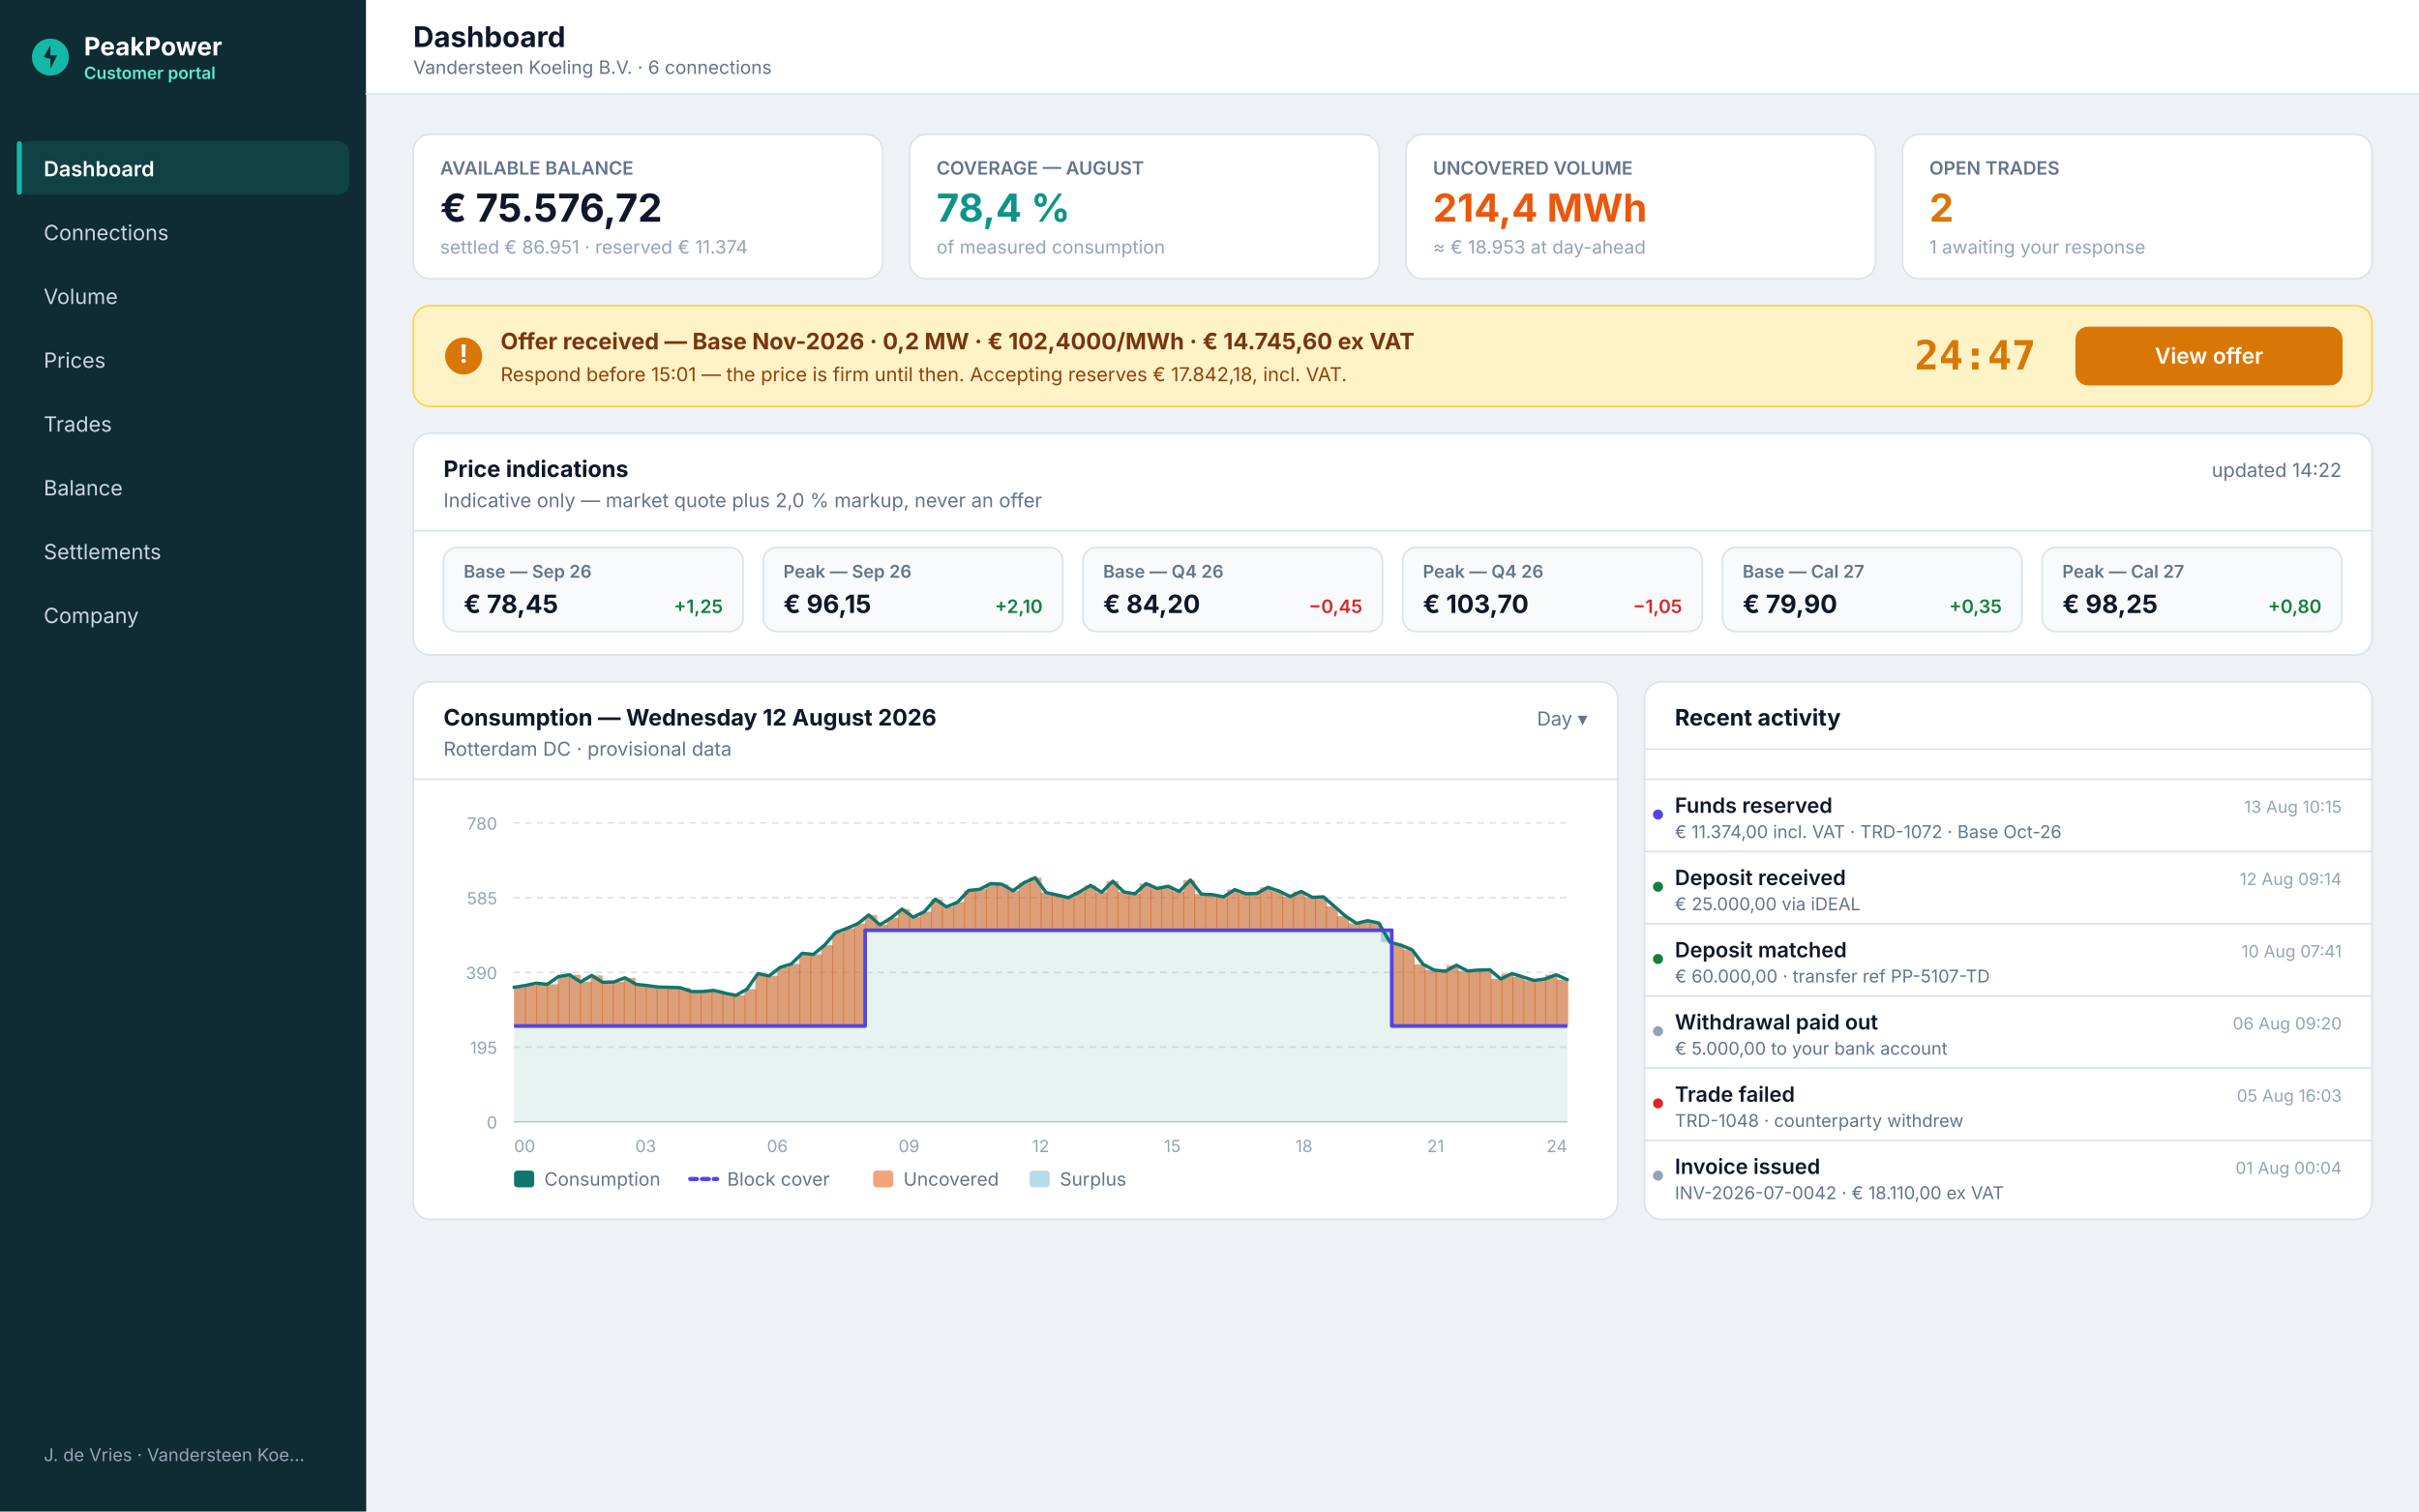
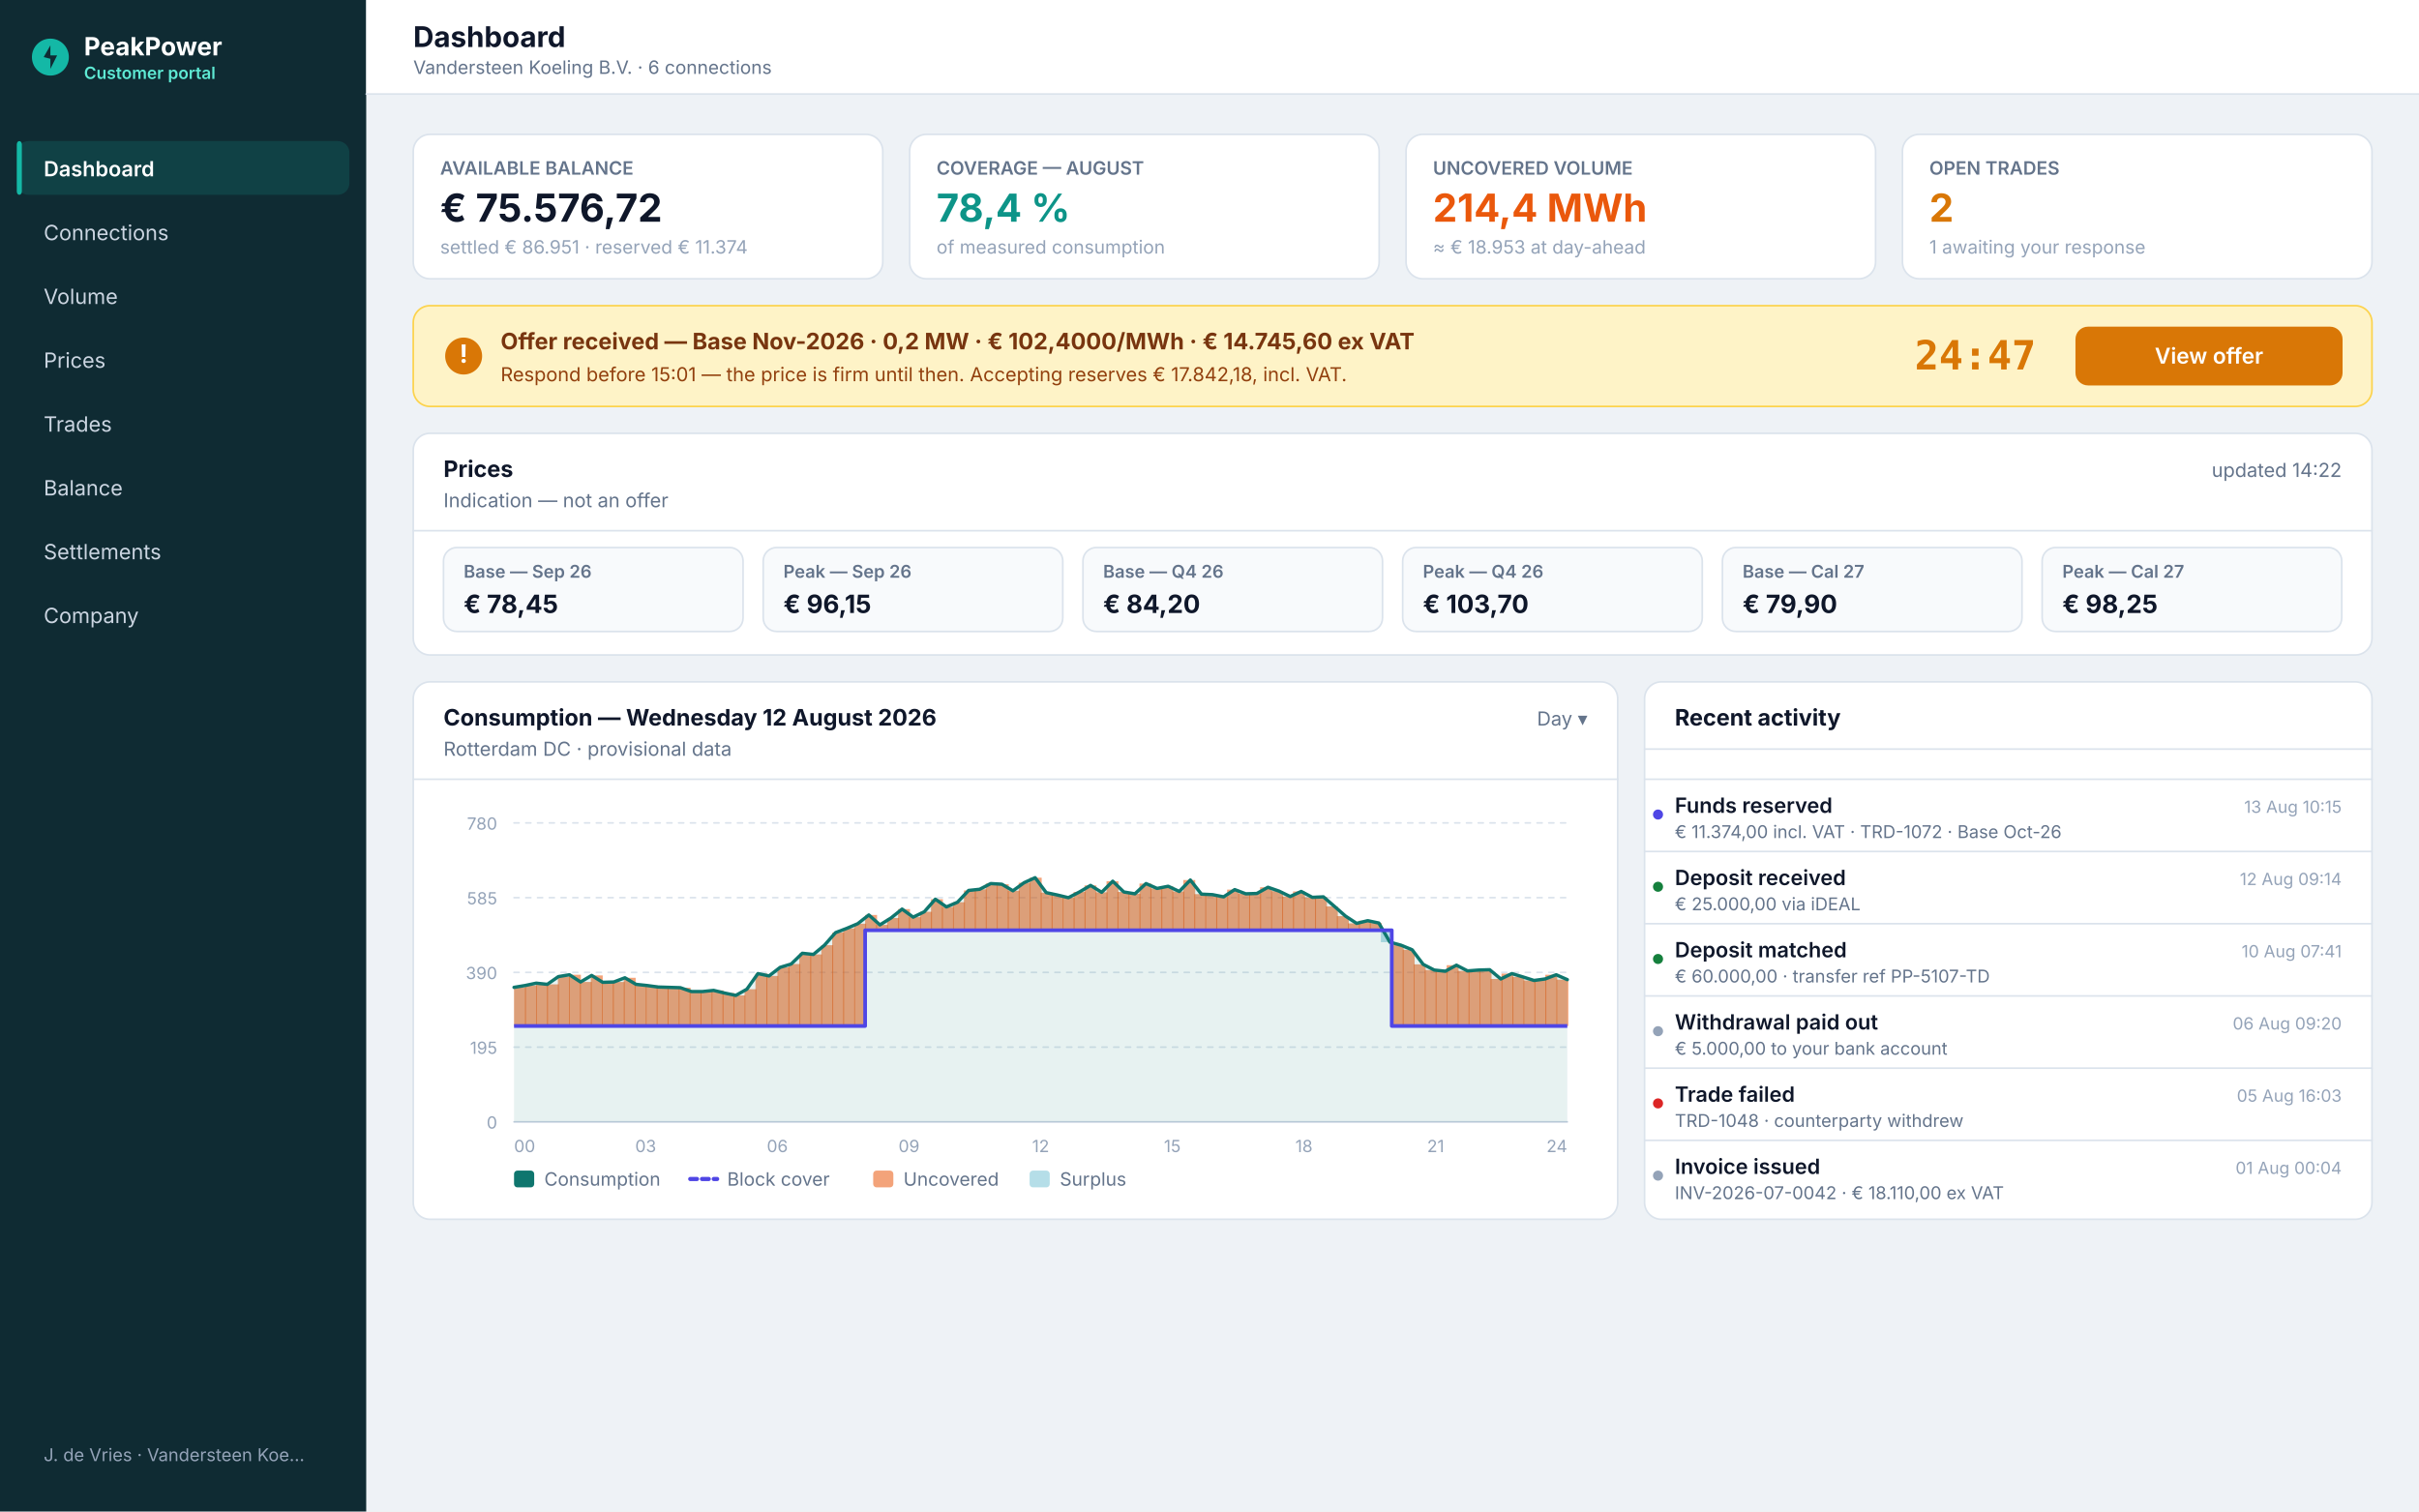
<svg xmlns="http://www.w3.org/2000/svg" viewBox="0 0 1440 900" width="1440" height="900" role="img" aria-label="Customer portal — dashboard">
  <rect x="0" y="0" width="1440" height="900" rx="0" fill="#eef2f6" stroke="none" />
  <rect x="0" y="0" width="218" height="900" rx="0" fill="#0f2b33" stroke="none" />
  <g>
    <circle cx="30" cy="34" r="11" fill="#14b8a6" stroke="none" stroke-width="1" />
    <path d="M 26 34 L 30 27 L 30 33 L 34 33 L 30 41 L 30 35 Z" fill="#0f2b33" stroke="none" stroke-width="2" stroke-linejoin="round" stroke-linecap="round" />
  </g>
  <text x="50" y="33" font-family="Inter, 'Segoe UI', -apple-system, BlinkMacSystemFont, 'Helvetica Neue', Arial, sans-serif" font-size="15" fill="#ffffff" font-weight="700" text-anchor="start">PeakPower</text>
  <text x="50" y="47" font-family="Inter, 'Segoe UI', -apple-system, BlinkMacSystemFont, 'Helvetica Neue', Arial, sans-serif" font-size="10" fill="#5eead4" font-weight="600" text-anchor="start">Customer portal</text>
  <rect x="10" y="84" width="198" height="32" rx="7" fill="rgba(20,184,166,0.16)" stroke="none" />
  <rect x="10" y="84" width="3" height="32" rx="2" fill="#14b8a6" stroke="none" />
  <text x="26" y="105" font-family="Inter, 'Segoe UI', -apple-system, BlinkMacSystemFont, 'Helvetica Neue', Arial, sans-serif" font-size="12.5" fill="#ffffff" font-weight="600" text-anchor="start">Dashboard</text>
  <text x="26" y="143" font-family="Inter, 'Segoe UI', -apple-system, BlinkMacSystemFont, 'Helvetica Neue', Arial, sans-serif" font-size="12.5" fill="#cbd5e1" font-weight="400" text-anchor="start">Connections</text>
  <text x="26" y="181" font-family="Inter, 'Segoe UI', -apple-system, BlinkMacSystemFont, 'Helvetica Neue', Arial, sans-serif" font-size="12.5" fill="#cbd5e1" font-weight="400" text-anchor="start">Volume</text>
  <text x="26" y="219" font-family="Inter, 'Segoe UI', -apple-system, BlinkMacSystemFont, 'Helvetica Neue', Arial, sans-serif" font-size="12.5" fill="#cbd5e1" font-weight="400" text-anchor="start">Prices</text>
  <text x="26" y="257" font-family="Inter, 'Segoe UI', -apple-system, BlinkMacSystemFont, 'Helvetica Neue', Arial, sans-serif" font-size="12.5" fill="#cbd5e1" font-weight="400" text-anchor="start">Trades</text>
  <text x="26" y="295" font-family="Inter, 'Segoe UI', -apple-system, BlinkMacSystemFont, 'Helvetica Neue', Arial, sans-serif" font-size="12.5" fill="#cbd5e1" font-weight="400" text-anchor="start">Balance</text>
  <text x="26" y="333" font-family="Inter, 'Segoe UI', -apple-system, BlinkMacSystemFont, 'Helvetica Neue', Arial, sans-serif" font-size="12.5" fill="#cbd5e1" font-weight="400" text-anchor="start">Settlements</text>
  <text x="26" y="371" font-family="Inter, 'Segoe UI', -apple-system, BlinkMacSystemFont, 'Helvetica Neue', Arial, sans-serif" font-size="12.5" fill="#cbd5e1" font-weight="400" text-anchor="start">Company</text>
  <text x="26" y="870" font-family="Inter, 'Segoe UI', -apple-system, BlinkMacSystemFont, 'Helvetica Neue', Arial, sans-serif" font-size="10.5" fill="#94a3b8" font-weight="400" text-anchor="start">J. de Vries · Vandersteen Koe…</text>
  <rect x="218" y="0" width="1222" height="56" rx="0" fill="#ffffff" stroke="none" />
  <line x1="218" y1="56" x2="1440" y2="56" stroke="#dbe3ec" stroke-width="1" stroke-linecap="round" />
  <text x="246" y="28" font-family="Inter, 'Segoe UI', -apple-system, BlinkMacSystemFont, 'Helvetica Neue', Arial, sans-serif" font-size="17" fill="#0f172a" font-weight="700" text-anchor="start">Dashboard</text>
  <text x="246" y="44" font-family="Inter, 'Segoe UI', -apple-system, BlinkMacSystemFont, 'Helvetica Neue', Arial, sans-serif" font-size="11" fill="#64748b" font-weight="400" text-anchor="start">Vandersteen Koeling B.V. · 6 connections</text>
  <rect x="246" y="80" width="279.5" height="86" rx="10" fill="#ffffff" stroke="#dbe3ec" stroke-width="1" />
  <text x="262" y="104" font-family="Inter, 'Segoe UI', -apple-system, BlinkMacSystemFont, 'Helvetica Neue', Arial, sans-serif" font-size="11" fill="#64748b" font-weight="600" text-anchor="start">AVAILABLE BALANCE</text>
  <text x="262" y="132" font-family="Inter, 'Segoe UI', -apple-system, BlinkMacSystemFont, 'Helvetica Neue', Arial, sans-serif" font-size="23" fill="#0f172a" font-weight="700" text-anchor="start">€ 75.576,72</text>
  <text x="262" y="151" font-family="Inter, 'Segoe UI', -apple-system, BlinkMacSystemFont, 'Helvetica Neue', Arial, sans-serif" font-size="11" fill="#94a3b8" font-weight="400" text-anchor="start">settled € 86.951 · reserved € 11.374</text>
  <rect x="541.5" y="80" width="279.5" height="86" rx="10" fill="#ffffff" stroke="#dbe3ec" stroke-width="1" />
  <text x="557.5" y="104" font-family="Inter, 'Segoe UI', -apple-system, BlinkMacSystemFont, 'Helvetica Neue', Arial, sans-serif" font-size="11" fill="#64748b" font-weight="600" text-anchor="start">COVERAGE — AUGUST</text>
  <text x="557.5" y="132" font-family="Inter, 'Segoe UI', -apple-system, BlinkMacSystemFont, 'Helvetica Neue', Arial, sans-serif" font-size="23" fill="#0d9488" font-weight="700" text-anchor="start">78,4 %</text>
  <text x="557.5" y="151" font-family="Inter, 'Segoe UI', -apple-system, BlinkMacSystemFont, 'Helvetica Neue', Arial, sans-serif" font-size="11" fill="#94a3b8" font-weight="400" text-anchor="start">of measured consumption</text>
  <rect x="837" y="80" width="279.5" height="86" rx="10" fill="#ffffff" stroke="#dbe3ec" stroke-width="1" />
  <text x="853" y="104" font-family="Inter, 'Segoe UI', -apple-system, BlinkMacSystemFont, 'Helvetica Neue', Arial, sans-serif" font-size="11" fill="#64748b" font-weight="600" text-anchor="start">UNCOVERED VOLUME</text>
  <text x="853" y="132" font-family="Inter, 'Segoe UI', -apple-system, BlinkMacSystemFont, 'Helvetica Neue', Arial, sans-serif" font-size="23" fill="#ea580c" font-weight="700" text-anchor="start">214,4 MWh</text>
  <text x="853" y="151" font-family="Inter, 'Segoe UI', -apple-system, BlinkMacSystemFont, 'Helvetica Neue', Arial, sans-serif" font-size="11" fill="#94a3b8" font-weight="400" text-anchor="start">≈ € 18.953 at day-ahead</text>
  <rect x="1132.5" y="80" width="279.5" height="86" rx="10" fill="#ffffff" stroke="#dbe3ec" stroke-width="1" />
  <text x="1148.5" y="104" font-family="Inter, 'Segoe UI', -apple-system, BlinkMacSystemFont, 'Helvetica Neue', Arial, sans-serif" font-size="11" fill="#64748b" font-weight="600" text-anchor="start">OPEN TRADES</text>
  <text x="1148.5" y="132" font-family="Inter, 'Segoe UI', -apple-system, BlinkMacSystemFont, 'Helvetica Neue', Arial, sans-serif" font-size="23" fill="#d97706" font-weight="700" text-anchor="start">2</text>
  <text x="1148.5" y="151" font-family="Inter, 'Segoe UI', -apple-system, BlinkMacSystemFont, 'Helvetica Neue', Arial, sans-serif" font-size="11" fill="#94a3b8" font-weight="400" text-anchor="start">1 awaiting your response</text>
  <rect x="246" y="182" width="1166" height="60" rx="10" fill="#fef3c7" stroke="#fcd34d" stroke-width="1" />
  <circle cx="276" cy="212" r="11" fill="#d97706" stroke="none" stroke-width="1" />
  <text x="276" y="216" font-family="Inter, 'Segoe UI', -apple-system, BlinkMacSystemFont, 'Helvetica Neue', Arial, sans-serif" font-size="15" fill="#fff" font-weight="700" text-anchor="middle">!</text>
  <text x="298" y="208" font-family="Inter, 'Segoe UI', -apple-system, BlinkMacSystemFont, 'Helvetica Neue', Arial, sans-serif" font-size="13.5" fill="#78350f" font-weight="700" text-anchor="start">Offer received — Base Nov-2026 · 0,2 MW · € 102,4000/MWh · € 14.745,60 ex VAT</text>
  <text x="298" y="227" font-family="Inter, 'Segoe UI', -apple-system, BlinkMacSystemFont, 'Helvetica Neue', Arial, sans-serif" font-size="11.5" fill="#92400e" font-weight="400" text-anchor="start">Respond before 15:01 — the price is firm until then. Accepting reserves € 17.842,18, incl. VAT.</text>
  <text x="1212" y="220" font-family="'SF Mono', 'Cascadia Mono', Menlo, Consolas, monospace" font-size="24" fill="#d97706" font-weight="700" text-anchor="end">24:47</text>
  <rect x="1236" y="195" width="158" height="34" rx="7" fill="#d97706" stroke="#d97706" stroke-width="1" />
  <text x="1315" y="216.5" font-family="Inter, 'Segoe UI', -apple-system, BlinkMacSystemFont, 'Helvetica Neue', Arial, sans-serif" font-size="13" fill="#ffffff" font-weight="600" text-anchor="middle">View offer</text>
  <rect x="246" y="258" width="1166" height="132" rx="10" fill="#ffffff" stroke="#dbe3ec" stroke-width="1" />
-   <text x="264" y="284" font-family="Inter, 'Segoe UI', -apple-system, BlinkMacSystemFont, 'Helvetica Neue', Arial, sans-serif" font-size="13.5" fill="#0f172a" font-weight="700" text-anchor="start">Price indications</text>
-   <text x="264" y="302" font-family="Inter, 'Segoe UI', -apple-system, BlinkMacSystemFont, 'Helvetica Neue', Arial, sans-serif" font-size="11.5" fill="#64748b" font-weight="400" text-anchor="start">Indicative only — market quote plus 2,0 % markup, never an offer</text>
+   <text x="264" y="284" font-family="Inter, 'Segoe UI', -apple-system, BlinkMacSystemFont, 'Helvetica Neue', Arial, sans-serif" font-size="13.5" fill="#0f172a" font-weight="700" text-anchor="start">Prices</text>
+   <text x="264" y="302" font-family="Inter, 'Segoe UI', -apple-system, BlinkMacSystemFont, 'Helvetica Neue', Arial, sans-serif" font-size="11.5" fill="#64748b" font-weight="400" text-anchor="start">Indication — not an offer</text>
  <text x="1394" y="284" font-family="Inter, 'Segoe UI', -apple-system, BlinkMacSystemFont, 'Helvetica Neue', Arial, sans-serif" font-size="11.5" fill="#64748b" font-weight="400" text-anchor="end">updated 14:22</text>
  <line x1="246" y1="316" x2="1412" y2="316" stroke="#dbe3ec" stroke-width="1" stroke-linecap="round" />
  <rect x="264" y="326" width="178.333" height="50" rx="8" fill="#f8fafc" stroke="#dbe3ec" stroke-width="1" />
  <text x="276" y="344" font-family="Inter, 'Segoe UI', -apple-system, BlinkMacSystemFont, 'Helvetica Neue', Arial, sans-serif" font-size="10.5" fill="#64748b" font-weight="600" text-anchor="start">Base — Sep 26</text>
  <text x="276" y="365" font-family="Inter, 'Segoe UI', -apple-system, BlinkMacSystemFont, 'Helvetica Neue', Arial, sans-serif" font-size="15" fill="#0f172a" font-weight="700" text-anchor="start">€ 78,45</text>
-   <text x="430.333" y="365" font-family="Inter, 'Segoe UI', -apple-system, BlinkMacSystemFont, 'Helvetica Neue', Arial, sans-serif" font-size="11" fill="#15803d" font-weight="600" text-anchor="end">+1,25</text>
  <rect x="454.333" y="326" width="178.333" height="50" rx="8" fill="#f8fafc" stroke="#dbe3ec" stroke-width="1" />
  <text x="466.333" y="344" font-family="Inter, 'Segoe UI', -apple-system, BlinkMacSystemFont, 'Helvetica Neue', Arial, sans-serif" font-size="10.5" fill="#64748b" font-weight="600" text-anchor="start">Peak — Sep 26</text>
  <text x="466.333" y="365" font-family="Inter, 'Segoe UI', -apple-system, BlinkMacSystemFont, 'Helvetica Neue', Arial, sans-serif" font-size="15" fill="#0f172a" font-weight="700" text-anchor="start">€ 96,15</text>
-   <text x="620.667" y="365" font-family="Inter, 'Segoe UI', -apple-system, BlinkMacSystemFont, 'Helvetica Neue', Arial, sans-serif" font-size="11" fill="#15803d" font-weight="600" text-anchor="end">+2,10</text>
  <rect x="644.667" y="326" width="178.333" height="50" rx="8" fill="#f8fafc" stroke="#dbe3ec" stroke-width="1" />
  <text x="656.667" y="344" font-family="Inter, 'Segoe UI', -apple-system, BlinkMacSystemFont, 'Helvetica Neue', Arial, sans-serif" font-size="10.5" fill="#64748b" font-weight="600" text-anchor="start">Base — Q4 26</text>
  <text x="656.667" y="365" font-family="Inter, 'Segoe UI', -apple-system, BlinkMacSystemFont, 'Helvetica Neue', Arial, sans-serif" font-size="15" fill="#0f172a" font-weight="700" text-anchor="start">€ 84,20</text>
-   <text x="811" y="365" font-family="Inter, 'Segoe UI', -apple-system, BlinkMacSystemFont, 'Helvetica Neue', Arial, sans-serif" font-size="11" fill="#dc2626" font-weight="600" text-anchor="end">−0,45</text>
  <rect x="835" y="326" width="178.333" height="50" rx="8" fill="#f8fafc" stroke="#dbe3ec" stroke-width="1" />
  <text x="847" y="344" font-family="Inter, 'Segoe UI', -apple-system, BlinkMacSystemFont, 'Helvetica Neue', Arial, sans-serif" font-size="10.5" fill="#64748b" font-weight="600" text-anchor="start">Peak — Q4 26</text>
  <text x="847" y="365" font-family="Inter, 'Segoe UI', -apple-system, BlinkMacSystemFont, 'Helvetica Neue', Arial, sans-serif" font-size="15" fill="#0f172a" font-weight="700" text-anchor="start">€ 103,70</text>
-   <text x="1001.333" y="365" font-family="Inter, 'Segoe UI', -apple-system, BlinkMacSystemFont, 'Helvetica Neue', Arial, sans-serif" font-size="11" fill="#dc2626" font-weight="600" text-anchor="end">−1,05</text>
  <rect x="1025.333" y="326" width="178.333" height="50" rx="8" fill="#f8fafc" stroke="#dbe3ec" stroke-width="1" />
  <text x="1037.333" y="344" font-family="Inter, 'Segoe UI', -apple-system, BlinkMacSystemFont, 'Helvetica Neue', Arial, sans-serif" font-size="10.5" fill="#64748b" font-weight="600" text-anchor="start">Base — Cal 27</text>
  <text x="1037.333" y="365" font-family="Inter, 'Segoe UI', -apple-system, BlinkMacSystemFont, 'Helvetica Neue', Arial, sans-serif" font-size="15" fill="#0f172a" font-weight="700" text-anchor="start">€ 79,90</text>
-   <text x="1191.667" y="365" font-family="Inter, 'Segoe UI', -apple-system, BlinkMacSystemFont, 'Helvetica Neue', Arial, sans-serif" font-size="11" fill="#15803d" font-weight="600" text-anchor="end">+0,35</text>
  <rect x="1215.667" y="326" width="178.333" height="50" rx="8" fill="#f8fafc" stroke="#dbe3ec" stroke-width="1" />
  <text x="1227.667" y="344" font-family="Inter, 'Segoe UI', -apple-system, BlinkMacSystemFont, 'Helvetica Neue', Arial, sans-serif" font-size="10.5" fill="#64748b" font-weight="600" text-anchor="start">Peak — Cal 27</text>
  <text x="1227.667" y="365" font-family="Inter, 'Segoe UI', -apple-system, BlinkMacSystemFont, 'Helvetica Neue', Arial, sans-serif" font-size="15" fill="#0f172a" font-weight="700" text-anchor="start">€ 98,25</text>
-   <text x="1382" y="365" font-family="Inter, 'Segoe UI', -apple-system, BlinkMacSystemFont, 'Helvetica Neue', Arial, sans-serif" font-size="11" fill="#15803d" font-weight="600" text-anchor="end">+0,80</text>
  <rect x="246" y="406" width="717" height="320" rx="10" fill="#ffffff" stroke="#dbe3ec" stroke-width="1" />
  <text x="264" y="432" font-family="Inter, 'Segoe UI', -apple-system, BlinkMacSystemFont, 'Helvetica Neue', Arial, sans-serif" font-size="13.5" fill="#0f172a" font-weight="700" text-anchor="start">Consumption — Wednesday 12 August 2026</text>
  <text x="264" y="450" font-family="Inter, 'Segoe UI', -apple-system, BlinkMacSystemFont, 'Helvetica Neue', Arial, sans-serif" font-size="11.5" fill="#64748b" font-weight="400" text-anchor="start">Rotterdam DC · provisional data</text>
  <text x="945" y="432" font-family="Inter, 'Segoe UI', -apple-system, BlinkMacSystemFont, 'Helvetica Neue', Arial, sans-serif" font-size="11.5" fill="#64748b" font-weight="400" text-anchor="end">Day ▾</text>
  <line x1="246" y1="464" x2="963" y2="464" stroke="#dbe3ec" stroke-width="1" stroke-linecap="round" />
  <line x1="306" y1="490" x2="933" y2="490" stroke="#dbe3ec" stroke-width="1" stroke-dasharray="3 4" stroke-linecap="round" />
  <text x="296" y="494" font-family="Inter, 'Segoe UI', -apple-system, BlinkMacSystemFont, 'Helvetica Neue', Arial, sans-serif" font-size="10" fill="#94a3b8" font-weight="400" text-anchor="end">780</text>
  <line x1="306" y1="534.5" x2="933" y2="534.5" stroke="#dbe3ec" stroke-width="1" stroke-dasharray="3 4" stroke-linecap="round" />
  <text x="296" y="538.5" font-family="Inter, 'Segoe UI', -apple-system, BlinkMacSystemFont, 'Helvetica Neue', Arial, sans-serif" font-size="10" fill="#94a3b8" font-weight="400" text-anchor="end">585</text>
  <line x1="306" y1="579" x2="933" y2="579" stroke="#dbe3ec" stroke-width="1" stroke-dasharray="3 4" stroke-linecap="round" />
  <text x="296" y="583" font-family="Inter, 'Segoe UI', -apple-system, BlinkMacSystemFont, 'Helvetica Neue', Arial, sans-serif" font-size="10" fill="#94a3b8" font-weight="400" text-anchor="end">390</text>
  <line x1="306" y1="623.5" x2="933" y2="623.5" stroke="#dbe3ec" stroke-width="1" stroke-dasharray="3 4" stroke-linecap="round" />
  <text x="296" y="627.5" font-family="Inter, 'Segoe UI', -apple-system, BlinkMacSystemFont, 'Helvetica Neue', Arial, sans-serif" font-size="10" fill="#94a3b8" font-weight="400" text-anchor="end">195</text>
  <line x1="306" y1="668" x2="933" y2="668" stroke="#c3cede" stroke-width="1" stroke-linecap="round" />
  <text x="296" y="672" font-family="Inter, 'Segoe UI', -apple-system, BlinkMacSystemFont, 'Helvetica Neue', Arial, sans-serif" font-size="10" fill="#94a3b8" font-weight="400" text-anchor="end">0</text>
  <text x="306" y="686" font-family="Inter, 'Segoe UI', -apple-system, BlinkMacSystemFont, 'Helvetica Neue', Arial, sans-serif" font-size="10" fill="#94a3b8" font-weight="400" text-anchor="start">00</text>
  <text x="384.375" y="686" font-family="Inter, 'Segoe UI', -apple-system, BlinkMacSystemFont, 'Helvetica Neue', Arial, sans-serif" font-size="10" fill="#94a3b8" font-weight="400" text-anchor="middle">03</text>
  <text x="462.75" y="686" font-family="Inter, 'Segoe UI', -apple-system, BlinkMacSystemFont, 'Helvetica Neue', Arial, sans-serif" font-size="10" fill="#94a3b8" font-weight="400" text-anchor="middle">06</text>
  <text x="541.125" y="686" font-family="Inter, 'Segoe UI', -apple-system, BlinkMacSystemFont, 'Helvetica Neue', Arial, sans-serif" font-size="10" fill="#94a3b8" font-weight="400" text-anchor="middle">09</text>
  <text x="619.5" y="686" font-family="Inter, 'Segoe UI', -apple-system, BlinkMacSystemFont, 'Helvetica Neue', Arial, sans-serif" font-size="10" fill="#94a3b8" font-weight="400" text-anchor="middle">12</text>
  <text x="697.875" y="686" font-family="Inter, 'Segoe UI', -apple-system, BlinkMacSystemFont, 'Helvetica Neue', Arial, sans-serif" font-size="10" fill="#94a3b8" font-weight="400" text-anchor="middle">15</text>
  <text x="776.25" y="686" font-family="Inter, 'Segoe UI', -apple-system, BlinkMacSystemFont, 'Helvetica Neue', Arial, sans-serif" font-size="10" fill="#94a3b8" font-weight="400" text-anchor="middle">18</text>
  <text x="854.625" y="686" font-family="Inter, 'Segoe UI', -apple-system, BlinkMacSystemFont, 'Helvetica Neue', Arial, sans-serif" font-size="10" fill="#94a3b8" font-weight="400" text-anchor="middle">21</text>
  <text x="933" y="686" font-family="Inter, 'Segoe UI', -apple-system, BlinkMacSystemFont, 'Helvetica Neue', Arial, sans-serif" font-size="10" fill="#94a3b8" font-weight="400" text-anchor="end">24</text>
  <rect x="822.0" y="553.9" width="7.1" height="7.1" fill="#0891b2" opacity="0.3" />
  <rect x="306.0" y="587.9" width="7.1" height="23.0" fill="#ea580c" opacity="0.55" />
  <rect x="312.5" y="586.8" width="7.1" height="24.2" fill="#ea580c" opacity="0.55" />
  <rect x="319.1" y="585.4" width="7.1" height="25.6" fill="#ea580c" opacity="0.55" />
  <rect x="325.6" y="586.1" width="7.1" height="24.9" fill="#ea580c" opacity="0.55" />
  <rect x="332.1" y="581.5" width="7.1" height="29.4" fill="#ea580c" opacity="0.55" />
  <rect x="338.7" y="580.4" width="7.1" height="30.6" fill="#ea580c" opacity="0.55" />
  <rect x="345.2" y="584.7" width="7.1" height="26.2" fill="#ea580c" opacity="0.55" />
  <rect x="351.7" y="580.8" width="7.1" height="30.1" fill="#ea580c" opacity="0.55" />
  <rect x="358.3" y="584.9" width="7.1" height="26.0" fill="#ea580c" opacity="0.55" />
  <rect x="364.8" y="584.7" width="7.1" height="26.2" fill="#ea580c" opacity="0.55" />
  <rect x="371.3" y="582.2" width="7.1" height="28.8" fill="#ea580c" opacity="0.55" />
  <rect x="377.8" y="586.1" width="7.1" height="24.9" fill="#ea580c" opacity="0.55" />
  <rect x="384.4" y="586.8" width="7.1" height="24.2" fill="#ea580c" opacity="0.55" />
  <rect x="390.9" y="587.7" width="7.1" height="23.3" fill="#ea580c" opacity="0.55" />
  <rect x="397.4" y="587.9" width="7.1" height="23.0" fill="#ea580c" opacity="0.55" />
  <rect x="404.0" y="588.1" width="7.1" height="22.8" fill="#ea580c" opacity="0.55" />
  <rect x="410.5" y="590.4" width="7.1" height="20.5" fill="#ea580c" opacity="0.55" />
  <rect x="417.0" y="590.4" width="7.1" height="20.5" fill="#ea580c" opacity="0.55" />
  <rect x="423.6" y="589.7" width="7.1" height="21.2" fill="#ea580c" opacity="0.55" />
  <rect x="430.1" y="591.3" width="7.1" height="19.6" fill="#ea580c" opacity="0.55" />
  <rect x="436.6" y="592.7" width="7.1" height="18.3" fill="#ea580c" opacity="0.55" />
  <rect x="443.2" y="589.0" width="7.1" height="21.9" fill="#ea580c" opacity="0.55" />
  <rect x="449.7" y="579.7" width="7.1" height="31.3" fill="#ea580c" opacity="0.55" />
  <rect x="456.2" y="581.1" width="7.1" height="29.9" fill="#ea580c" opacity="0.55" />
  <rect x="462.8" y="576.0" width="7.1" height="34.9" fill="#ea580c" opacity="0.55" />
  <rect x="469.3" y="574.0" width="7.1" height="37.0" fill="#ea580c" opacity="0.55" />
  <rect x="475.8" y="567.6" width="7.1" height="43.4" fill="#ea580c" opacity="0.55" />
  <rect x="482.3" y="568.3" width="7.1" height="42.7" fill="#ea580c" opacity="0.55" />
  <rect x="488.9" y="562.8" width="7.1" height="48.2" fill="#ea580c" opacity="0.55" />
  <rect x="495.4" y="555.3" width="7.1" height="55.7" fill="#ea580c" opacity="0.55" />
  <rect x="501.9" y="552.8" width="7.1" height="58.2" fill="#ea580c" opacity="0.55" />
  <rect x="508.5" y="550.0" width="7.1" height="60.9" fill="#ea580c" opacity="0.55" />
  <rect x="515.0" y="544.8" width="7.1" height="9.1" fill="#ea580c" opacity="0.55" />
  <rect x="521.5" y="550.7" width="7.1" height="3.2" fill="#ea580c" opacity="0.55" />
  <rect x="528.1" y="546.6" width="7.1" height="7.3" fill="#ea580c" opacity="0.55" />
  <rect x="534.6" y="541.3" width="7.1" height="12.6" fill="#ea580c" opacity="0.55" />
  <rect x="541.1" y="546.1" width="7.1" height="7.8" fill="#ea580c" opacity="0.55" />
  <rect x="547.7" y="542.9" width="7.1" height="11.0" fill="#ea580c" opacity="0.55" />
  <rect x="554.2" y="535.4" width="7.1" height="18.5" fill="#ea580c" opacity="0.55" />
  <rect x="560.7" y="540.0" width="7.1" height="13.9" fill="#ea580c" opacity="0.55" />
  <rect x="567.3" y="537.2" width="7.1" height="16.7" fill="#ea580c" opacity="0.55" />
  <rect x="573.8" y="530.2" width="7.1" height="23.7" fill="#ea580c" opacity="0.55" />
  <rect x="580.3" y="529.5" width="7.1" height="24.4" fill="#ea580c" opacity="0.55" />
  <rect x="586.8" y="526.1" width="7.1" height="27.8" fill="#ea580c" opacity="0.55" />
  <rect x="593.4" y="526.5" width="7.1" height="27.4" fill="#ea580c" opacity="0.55" />
  <rect x="599.9" y="530.4" width="7.1" height="23.5" fill="#ea580c" opacity="0.55" />
  <rect x="606.4" y="525.6" width="7.1" height="28.3" fill="#ea580c" opacity="0.55" />
  <rect x="613.0" y="522.6" width="7.1" height="31.3" fill="#ea580c" opacity="0.55" />
  <rect x="619.5" y="531.5" width="7.1" height="22.4" fill="#ea580c" opacity="0.55" />
  <rect x="626.0" y="532.9" width="7.1" height="21.0" fill="#ea580c" opacity="0.55" />
  <rect x="632.6" y="534.5" width="7.1" height="19.4" fill="#ea580c" opacity="0.55" />
  <rect x="639.1" y="531.1" width="7.1" height="22.8" fill="#ea580c" opacity="0.55" />
  <rect x="645.6" y="527.2" width="7.1" height="26.7" fill="#ea580c" opacity="0.55" />
  <rect x="652.2" y="531.3" width="7.1" height="22.6" fill="#ea580c" opacity="0.55" />
  <rect x="658.7" y="524.7" width="7.1" height="29.2" fill="#ea580c" opacity="0.55" />
  <rect x="665.2" y="531.1" width="7.1" height="22.8" fill="#ea580c" opacity="0.55" />
  <rect x="671.8" y="532.2" width="7.1" height="21.7" fill="#ea580c" opacity="0.55" />
  <rect x="678.3" y="526.1" width="7.1" height="27.8" fill="#ea580c" opacity="0.55" />
  <rect x="684.8" y="529.0" width="7.1" height="24.9" fill="#ea580c" opacity="0.55" />
  <rect x="691.3" y="527.7" width="7.1" height="26.2" fill="#ea580c" opacity="0.55" />
  <rect x="697.9" y="530.8" width="7.1" height="23.0" fill="#ea580c" opacity="0.55" />
  <rect x="704.4" y="524.0" width="7.1" height="29.9" fill="#ea580c" opacity="0.55" />
  <rect x="710.9" y="532.4" width="7.1" height="21.5" fill="#ea580c" opacity="0.55" />
  <rect x="717.5" y="532.7" width="7.1" height="21.2" fill="#ea580c" opacity="0.55" />
  <rect x="724.0" y="534.0" width="7.1" height="19.9" fill="#ea580c" opacity="0.55" />
  <rect x="730.5" y="529.7" width="7.1" height="24.2" fill="#ea580c" opacity="0.55" />
  <rect x="737.1" y="532.2" width="7.1" height="21.7" fill="#ea580c" opacity="0.55" />
  <rect x="743.6" y="532.0" width="7.1" height="21.9" fill="#ea580c" opacity="0.55" />
  <rect x="750.1" y="528.3" width="7.1" height="25.6" fill="#ea580c" opacity="0.55" />
  <rect x="756.7" y="530.6" width="7.1" height="23.3" fill="#ea580c" opacity="0.55" />
  <rect x="763.2" y="533.8" width="7.1" height="20.1" fill="#ea580c" opacity="0.55" />
  <rect x="769.7" y="530.8" width="7.1" height="23.0" fill="#ea580c" opacity="0.55" />
  <rect x="776.3" y="534.3" width="7.1" height="19.6" fill="#ea580c" opacity="0.55" />
  <rect x="782.8" y="534.0" width="7.1" height="19.9" fill="#ea580c" opacity="0.55" />
  <rect x="789.3" y="539.7" width="7.1" height="14.1" fill="#ea580c" opacity="0.55" />
  <rect x="795.8" y="545.5" width="7.1" height="8.4" fill="#ea580c" opacity="0.55" />
  <rect x="802.4" y="549.8" width="7.1" height="4.1" fill="#ea580c" opacity="0.55" />
  <rect x="808.9" y="548.2" width="7.1" height="5.7" fill="#ea580c" opacity="0.55" />
  <rect x="815.4" y="549.6" width="7.1" height="4.3" fill="#ea580c" opacity="0.55" />
  <rect x="828.5" y="562.8" width="7.1" height="48.2" fill="#ea580c" opacity="0.55" />
  <rect x="835.0" y="565.5" width="7.1" height="45.4" fill="#ea580c" opacity="0.55" />
  <rect x="841.6" y="574.2" width="7.1" height="36.7" fill="#ea580c" opacity="0.55" />
  <rect x="848.1" y="577.6" width="7.1" height="33.3" fill="#ea580c" opacity="0.55" />
  <rect x="854.6" y="578.3" width="7.1" height="32.6" fill="#ea580c" opacity="0.55" />
  <rect x="861.2" y="574.7" width="7.1" height="36.3" fill="#ea580c" opacity="0.55" />
  <rect x="867.7" y="578.1" width="7.1" height="32.9" fill="#ea580c" opacity="0.55" />
  <rect x="874.2" y="577.6" width="7.1" height="33.3" fill="#ea580c" opacity="0.55" />
  <rect x="880.8" y="577.4" width="7.1" height="33.5" fill="#ea580c" opacity="0.55" />
  <rect x="887.3" y="582.9" width="7.1" height="28.1" fill="#ea580c" opacity="0.55" />
  <rect x="893.8" y="579.7" width="7.1" height="31.3" fill="#ea580c" opacity="0.55" />
  <rect x="900.3" y="581.7" width="7.1" height="29.2" fill="#ea580c" opacity="0.55" />
  <rect x="906.9" y="583.8" width="7.1" height="27.2" fill="#ea580c" opacity="0.55" />
  <rect x="913.4" y="582.9" width="7.1" height="28.1" fill="#ea580c" opacity="0.55" />
  <rect x="919.9" y="580.4" width="7.1" height="30.6" fill="#ea580c" opacity="0.55" />
  <rect x="926.5" y="583.3" width="7.1" height="27.6" fill="#ea580c" opacity="0.55" />
  <path d="M 306.0 587.9 L 312.6 586.8 L 319.2 585.4 L 325.8 586.1 L 332.4 581.5 L 339.0 580.4 L 345.6 584.7 L 352.2 580.8 L 358.8 584.9 L 365.4 584.7 L 372.0 582.2 L 378.6 586.1 L 385.2 586.8 L 391.8 587.7 L 398.4 587.9 L 405.0 588.1 L 411.6 590.4 L 418.2 590.4 L 424.8 589.7 L 431.4 591.3 L 438.0 592.7 L 444.6 589.0 L 451.2 579.7 L 457.8 581.1 L 464.4 576.0 L 471.0 574.0 L 477.6 567.6 L 484.2 568.3 L 490.8 562.8 L 497.4 555.3 L 504.0 552.8 L 510.6 550.0 L 517.2 544.8 L 523.8 550.7 L 530.4 546.6 L 537.0 541.3 L 543.6 546.1 L 550.2 542.9 L 556.8 535.4 L 563.4 540.0 L 570.0 537.2 L 576.6 530.2 L 583.2 529.5 L 589.8 526.1 L 596.4 526.5 L 603.0 530.4 L 609.6 525.6 L 616.2 522.6 L 622.8 531.5 L 629.4 532.9 L 636.0 534.5 L 642.6 531.1 L 649.2 527.2 L 655.8 531.3 L 662.4 524.7 L 669.0 531.1 L 675.6 532.2 L 682.2 526.1 L 688.8 529.0 L 695.4 527.7 L 702.0 530.8 L 708.6 524.0 L 715.2 532.4 L 721.8 532.7 L 728.4 534.0 L 735.0 529.7 L 741.6 532.2 L 748.2 532.0 L 754.8 528.3 L 761.4 530.6 L 768.0 533.8 L 774.6 530.8 L 781.2 534.3 L 787.8 534.0 L 794.4 539.7 L 801.0 545.5 L 807.6 549.8 L 814.2 548.2 L 820.8 549.6 L 827.4 561.0 L 834.0 562.8 L 840.6 565.5 L 847.2 574.2 L 853.8 577.6 L 860.4 578.3 L 867.0 574.7 L 873.6 578.1 L 880.2 577.6 L 886.8 577.4 L 893.4 582.9 L 900.0 579.7 L 906.6 581.7 L 913.2 583.8 L 919.8 582.9 L 926.4 580.4 L 933.0 583.3 L 933 668 L 306 668 Z" fill="#0f766e" stroke="none" stroke-width="2" stroke-linejoin="round" stroke-linecap="round" opacity="0.1" />
  <path d="M 306.0 587.9 L 312.6 586.8 L 319.2 585.4 L 325.8 586.1 L 332.4 581.5 L 339.0 580.4 L 345.6 584.7 L 352.2 580.8 L 358.8 584.9 L 365.4 584.7 L 372.0 582.2 L 378.6 586.1 L 385.2 586.8 L 391.8 587.7 L 398.4 587.9 L 405.0 588.1 L 411.6 590.4 L 418.2 590.4 L 424.8 589.7 L 431.4 591.3 L 438.0 592.7 L 444.6 589.0 L 451.2 579.7 L 457.8 581.1 L 464.4 576.0 L 471.0 574.0 L 477.6 567.6 L 484.2 568.3 L 490.8 562.8 L 497.4 555.3 L 504.0 552.8 L 510.6 550.0 L 517.2 544.8 L 523.8 550.7 L 530.4 546.6 L 537.0 541.3 L 543.6 546.1 L 550.2 542.9 L 556.8 535.4 L 563.4 540.0 L 570.0 537.2 L 576.6 530.2 L 583.2 529.5 L 589.8 526.1 L 596.4 526.5 L 603.0 530.4 L 609.6 525.6 L 616.2 522.6 L 622.8 531.5 L 629.4 532.9 L 636.0 534.5 L 642.6 531.1 L 649.2 527.2 L 655.8 531.3 L 662.4 524.7 L 669.0 531.1 L 675.6 532.2 L 682.2 526.1 L 688.8 529.0 L 695.4 527.7 L 702.0 530.8 L 708.6 524.0 L 715.2 532.4 L 721.8 532.7 L 728.4 534.0 L 735.0 529.7 L 741.6 532.2 L 748.2 532.0 L 754.8 528.3 L 761.4 530.6 L 768.0 533.8 L 774.6 530.8 L 781.2 534.3 L 787.8 534.0 L 794.4 539.7 L 801.0 545.5 L 807.6 549.8 L 814.2 548.2 L 820.8 549.6 L 827.4 561.0 L 834.0 562.8 L 840.6 565.5 L 847.2 574.2 L 853.8 577.6 L 860.4 578.3 L 867.0 574.7 L 873.6 578.1 L 880.2 577.6 L 886.8 577.4 L 893.4 582.9 L 900.0 579.7 L 906.6 581.7 L 913.2 583.8 L 919.8 582.9 L 926.4 580.4 L 933.0 583.3" fill="none" stroke="#0f766e" stroke-width="2" stroke-linejoin="round" stroke-linecap="round" />
  <path d="M 306.0 610.9 L 312.5 610.9 L 312.5 610.9 L 319.1 610.9 L 319.1 610.9 L 325.6 610.9 L 325.6 610.9 L 332.1 610.9 L 332.1 610.9 L 338.7 610.9 L 338.7 610.9 L 345.2 610.9 L 345.2 610.9 L 351.7 610.9 L 351.7 610.9 L 358.3 610.9 L 358.3 610.9 L 364.8 610.9 L 364.8 610.9 L 371.3 610.9 L 371.3 610.9 L 377.8 610.9 L 377.8 610.9 L 384.4 610.9 L 384.4 610.9 L 390.9 610.9 L 390.9 610.9 L 397.4 610.9 L 397.4 610.9 L 404.0 610.9 L 404.0 610.9 L 410.5 610.9 L 410.5 610.9 L 417.0 610.9 L 417.0 610.9 L 423.6 610.9 L 423.6 610.9 L 430.1 610.9 L 430.1 610.9 L 436.6 610.9 L 436.6 610.9 L 443.2 610.9 L 443.2 610.9 L 449.7 610.9 L 449.7 610.9 L 456.2 610.9 L 456.2 610.9 L 462.8 610.9 L 462.8 610.9 L 469.3 610.9 L 469.3 610.9 L 475.8 610.9 L 475.8 610.9 L 482.3 610.9 L 482.3 610.9 L 488.9 610.9 L 488.9 610.9 L 495.4 610.9 L 495.4 610.9 L 501.9 610.9 L 501.9 610.9 L 508.5 610.9 L 508.5 610.9 L 515.0 610.9 L 515.0 553.9 L 521.5 553.9 L 521.5 553.9 L 528.1 553.9 L 528.1 553.9 L 534.6 553.9 L 534.6 553.9 L 541.1 553.9 L 541.1 553.9 L 547.7 553.9 L 547.7 553.9 L 554.2 553.9 L 554.2 553.9 L 560.7 553.9 L 560.7 553.9 L 567.3 553.9 L 567.3 553.9 L 573.8 553.9 L 573.8 553.9 L 580.3 553.9 L 580.3 553.9 L 586.8 553.9 L 586.8 553.9 L 593.4 553.9 L 593.4 553.9 L 599.9 553.9 L 599.9 553.9 L 606.4 553.9 L 606.4 553.9 L 613.0 553.9 L 613.0 553.9 L 619.5 553.9 L 619.5 553.9 L 626.0 553.9 L 626.0 553.9 L 632.6 553.9 L 632.6 553.9 L 639.1 553.9 L 639.1 553.9 L 645.6 553.9 L 645.6 553.9 L 652.2 553.9 L 652.2 553.9 L 658.7 553.9 L 658.7 553.9 L 665.2 553.9 L 665.2 553.9 L 671.8 553.9 L 671.8 553.9 L 678.3 553.9 L 678.3 553.9 L 684.8 553.9 L 684.8 553.9 L 691.3 553.9 L 691.3 553.9 L 697.9 553.9 L 697.9 553.9 L 704.4 553.9 L 704.4 553.9 L 710.9 553.9 L 710.9 553.9 L 717.5 553.9 L 717.5 553.9 L 724.0 553.9 L 724.0 553.9 L 730.5 553.9 L 730.5 553.9 L 737.1 553.9 L 737.1 553.9 L 743.6 553.9 L 743.6 553.9 L 750.1 553.9 L 750.1 553.9 L 756.7 553.9 L 756.7 553.9 L 763.2 553.9 L 763.2 553.9 L 769.7 553.9 L 769.7 553.9 L 776.3 553.9 L 776.3 553.9 L 782.8 553.9 L 782.8 553.9 L 789.3 553.9 L 789.3 553.9 L 795.8 553.9 L 795.8 553.9 L 802.4 553.9 L 802.4 553.9 L 808.9 553.9 L 808.9 553.9 L 815.4 553.9 L 815.4 553.9 L 822.0 553.9 L 822.0 553.9 L 828.5 553.9 L 828.5 610.9 L 835.0 610.9 L 835.0 610.9 L 841.6 610.9 L 841.6 610.9 L 848.1 610.9 L 848.1 610.9 L 854.6 610.9 L 854.6 610.9 L 861.2 610.9 L 861.2 610.9 L 867.7 610.9 L 867.7 610.9 L 874.2 610.9 L 874.2 610.9 L 880.8 610.9 L 880.8 610.9 L 887.3 610.9 L 887.3 610.9 L 893.8 610.9 L 893.8 610.9 L 900.3 610.9 L 900.3 610.9 L 906.9 610.9 L 906.9 610.9 L 913.4 610.9 L 913.4 610.9 L 919.9 610.9 L 919.9 610.9 L 926.5 610.9 L 926.5 610.9 L 933.0 610.9" fill="none" stroke="#4f46e5" stroke-width="2.2" stroke-linejoin="round" stroke-linecap="butt" />
  <rect x="306" y="697" width="12" height="10" rx="2" fill="#0f766e" stroke="none" />
  <text x="324" y="706" font-family="Inter, 'Segoe UI', -apple-system, BlinkMacSystemFont, 'Helvetica Neue', Arial, sans-serif" font-size="11" fill="#64748b" font-weight="400" text-anchor="start">Consumption</text>
  <line x1="410.9" y1="702" x2="426.9" y2="702" stroke="#4f46e5" stroke-width="2.5" stroke-dasharray="4 3" stroke-linecap="round" />
  <text x="432.9" y="706" font-family="Inter, 'Segoe UI', -apple-system, BlinkMacSystemFont, 'Helvetica Neue', Arial, sans-serif" font-size="11" fill="#64748b" font-weight="400" text-anchor="start">Block cover</text>
  <rect x="519.8" y="697" width="12" height="10" rx="2" fill="#ea580c" stroke="none" opacity="0.55" />
  <text x="537.8" y="706" font-family="Inter, 'Segoe UI', -apple-system, BlinkMacSystemFont, 'Helvetica Neue', Arial, sans-serif" font-size="11" fill="#64748b" font-weight="400" text-anchor="start">Uncovered</text>
  <rect x="612.9" y="697" width="12" height="10" rx="2" fill="#0891b2" stroke="none" opacity="0.3" />
  <text x="630.9" y="706" font-family="Inter, 'Segoe UI', -apple-system, BlinkMacSystemFont, 'Helvetica Neue', Arial, sans-serif" font-size="11" fill="#64748b" font-weight="400" text-anchor="start">Surplus</text>
  <rect x="979" y="406" width="433" height="320" rx="10" fill="#ffffff" stroke="#dbe3ec" stroke-width="1" />
  <text x="997" y="432" font-family="Inter, 'Segoe UI', -apple-system, BlinkMacSystemFont, 'Helvetica Neue', Arial, sans-serif" font-size="13.5" fill="#0f172a" font-weight="700" text-anchor="start">Recent activity</text>
  <line x1="979" y1="446" x2="1412" y2="446" stroke="#dbe3ec" stroke-width="1" stroke-linecap="round" />
  <line x1="979" y1="464" x2="1412" y2="464" stroke="#dbe3ec" stroke-width="1" stroke-linecap="round" />
  <text x="997" y="484" font-family="Inter, 'Segoe UI', -apple-system, BlinkMacSystemFont, 'Helvetica Neue', Arial, sans-serif" font-size="12.5" fill="#0f172a" font-weight="600" text-anchor="start">Funds reserved</text>
  <text x="997" y="499" font-family="Inter, 'Segoe UI', -apple-system, BlinkMacSystemFont, 'Helvetica Neue', Arial, sans-serif" font-size="10.5" fill="#64748b" font-weight="400" text-anchor="start">€ 11.374,00 incl. VAT · TRD-1072 · Base Oct-26</text>
  <text x="1394" y="484" font-family="Inter, 'Segoe UI', -apple-system, BlinkMacSystemFont, 'Helvetica Neue', Arial, sans-serif" font-size="10" fill="#94a3b8" font-weight="400" text-anchor="end">13 Aug 10:15</text>
  <circle cx="987" cy="485" r="3" fill="#4f46e5" stroke="none" stroke-width="1" />
  <line x1="979" y1="507" x2="1412" y2="507" stroke="#dbe3ec" stroke-width="1" stroke-linecap="round" />
  <text x="997" y="527" font-family="Inter, 'Segoe UI', -apple-system, BlinkMacSystemFont, 'Helvetica Neue', Arial, sans-serif" font-size="12.5" fill="#0f172a" font-weight="600" text-anchor="start">Deposit received</text>
  <text x="997" y="542" font-family="Inter, 'Segoe UI', -apple-system, BlinkMacSystemFont, 'Helvetica Neue', Arial, sans-serif" font-size="10.5" fill="#64748b" font-weight="400" text-anchor="start">€ 25.000,00 via iDEAL</text>
  <text x="1394" y="527" font-family="Inter, 'Segoe UI', -apple-system, BlinkMacSystemFont, 'Helvetica Neue', Arial, sans-serif" font-size="10" fill="#94a3b8" font-weight="400" text-anchor="end">12 Aug 09:14</text>
  <circle cx="987" cy="528" r="3" fill="#15803d" stroke="none" stroke-width="1" />
  <line x1="979" y1="550" x2="1412" y2="550" stroke="#dbe3ec" stroke-width="1" stroke-linecap="round" />
  <text x="997" y="570" font-family="Inter, 'Segoe UI', -apple-system, BlinkMacSystemFont, 'Helvetica Neue', Arial, sans-serif" font-size="12.5" fill="#0f172a" font-weight="600" text-anchor="start">Deposit matched</text>
  <text x="997" y="585" font-family="Inter, 'Segoe UI', -apple-system, BlinkMacSystemFont, 'Helvetica Neue', Arial, sans-serif" font-size="10.5" fill="#64748b" font-weight="400" text-anchor="start">€ 60.000,00 · transfer ref PP-5107-TD</text>
  <text x="1394" y="570" font-family="Inter, 'Segoe UI', -apple-system, BlinkMacSystemFont, 'Helvetica Neue', Arial, sans-serif" font-size="10" fill="#94a3b8" font-weight="400" text-anchor="end">10 Aug 07:41</text>
  <circle cx="987" cy="571" r="3" fill="#15803d" stroke="none" stroke-width="1" />
  <line x1="979" y1="593" x2="1412" y2="593" stroke="#dbe3ec" stroke-width="1" stroke-linecap="round" />
  <text x="997" y="613" font-family="Inter, 'Segoe UI', -apple-system, BlinkMacSystemFont, 'Helvetica Neue', Arial, sans-serif" font-size="12.5" fill="#0f172a" font-weight="600" text-anchor="start">Withdrawal paid out</text>
  <text x="997" y="628" font-family="Inter, 'Segoe UI', -apple-system, BlinkMacSystemFont, 'Helvetica Neue', Arial, sans-serif" font-size="10.5" fill="#64748b" font-weight="400" text-anchor="start">€ 5.000,00 to your bank account</text>
  <text x="1394" y="613" font-family="Inter, 'Segoe UI', -apple-system, BlinkMacSystemFont, 'Helvetica Neue', Arial, sans-serif" font-size="10" fill="#94a3b8" font-weight="400" text-anchor="end">06 Aug 09:20</text>
  <circle cx="987" cy="614" r="3" fill="#94a3b8" stroke="none" stroke-width="1" />
  <line x1="979" y1="636" x2="1412" y2="636" stroke="#dbe3ec" stroke-width="1" stroke-linecap="round" />
  <text x="997" y="656" font-family="Inter, 'Segoe UI', -apple-system, BlinkMacSystemFont, 'Helvetica Neue', Arial, sans-serif" font-size="12.5" fill="#0f172a" font-weight="600" text-anchor="start">Trade failed</text>
  <text x="997" y="671" font-family="Inter, 'Segoe UI', -apple-system, BlinkMacSystemFont, 'Helvetica Neue', Arial, sans-serif" font-size="10.5" fill="#64748b" font-weight="400" text-anchor="start">TRD-1048 · counterparty withdrew</text>
  <text x="1394" y="656" font-family="Inter, 'Segoe UI', -apple-system, BlinkMacSystemFont, 'Helvetica Neue', Arial, sans-serif" font-size="10" fill="#94a3b8" font-weight="400" text-anchor="end">05 Aug 16:03</text>
  <circle cx="987" cy="657" r="3" fill="#dc2626" stroke="none" stroke-width="1" />
  <line x1="979" y1="679" x2="1412" y2="679" stroke="#dbe3ec" stroke-width="1" stroke-linecap="round" />
  <text x="997" y="699" font-family="Inter, 'Segoe UI', -apple-system, BlinkMacSystemFont, 'Helvetica Neue', Arial, sans-serif" font-size="12.5" fill="#0f172a" font-weight="600" text-anchor="start">Invoice issued</text>
  <text x="997" y="714" font-family="Inter, 'Segoe UI', -apple-system, BlinkMacSystemFont, 'Helvetica Neue', Arial, sans-serif" font-size="10.5" fill="#64748b" font-weight="400" text-anchor="start">INV-2026-07-0042 · € 18.110,00 ex VAT</text>
  <text x="1394" y="699" font-family="Inter, 'Segoe UI', -apple-system, BlinkMacSystemFont, 'Helvetica Neue', Arial, sans-serif" font-size="10" fill="#94a3b8" font-weight="400" text-anchor="end">01 Aug 00:04</text>
  <circle cx="987" cy="700" r="3" fill="#94a3b8" stroke="none" stroke-width="1" />
</svg>
